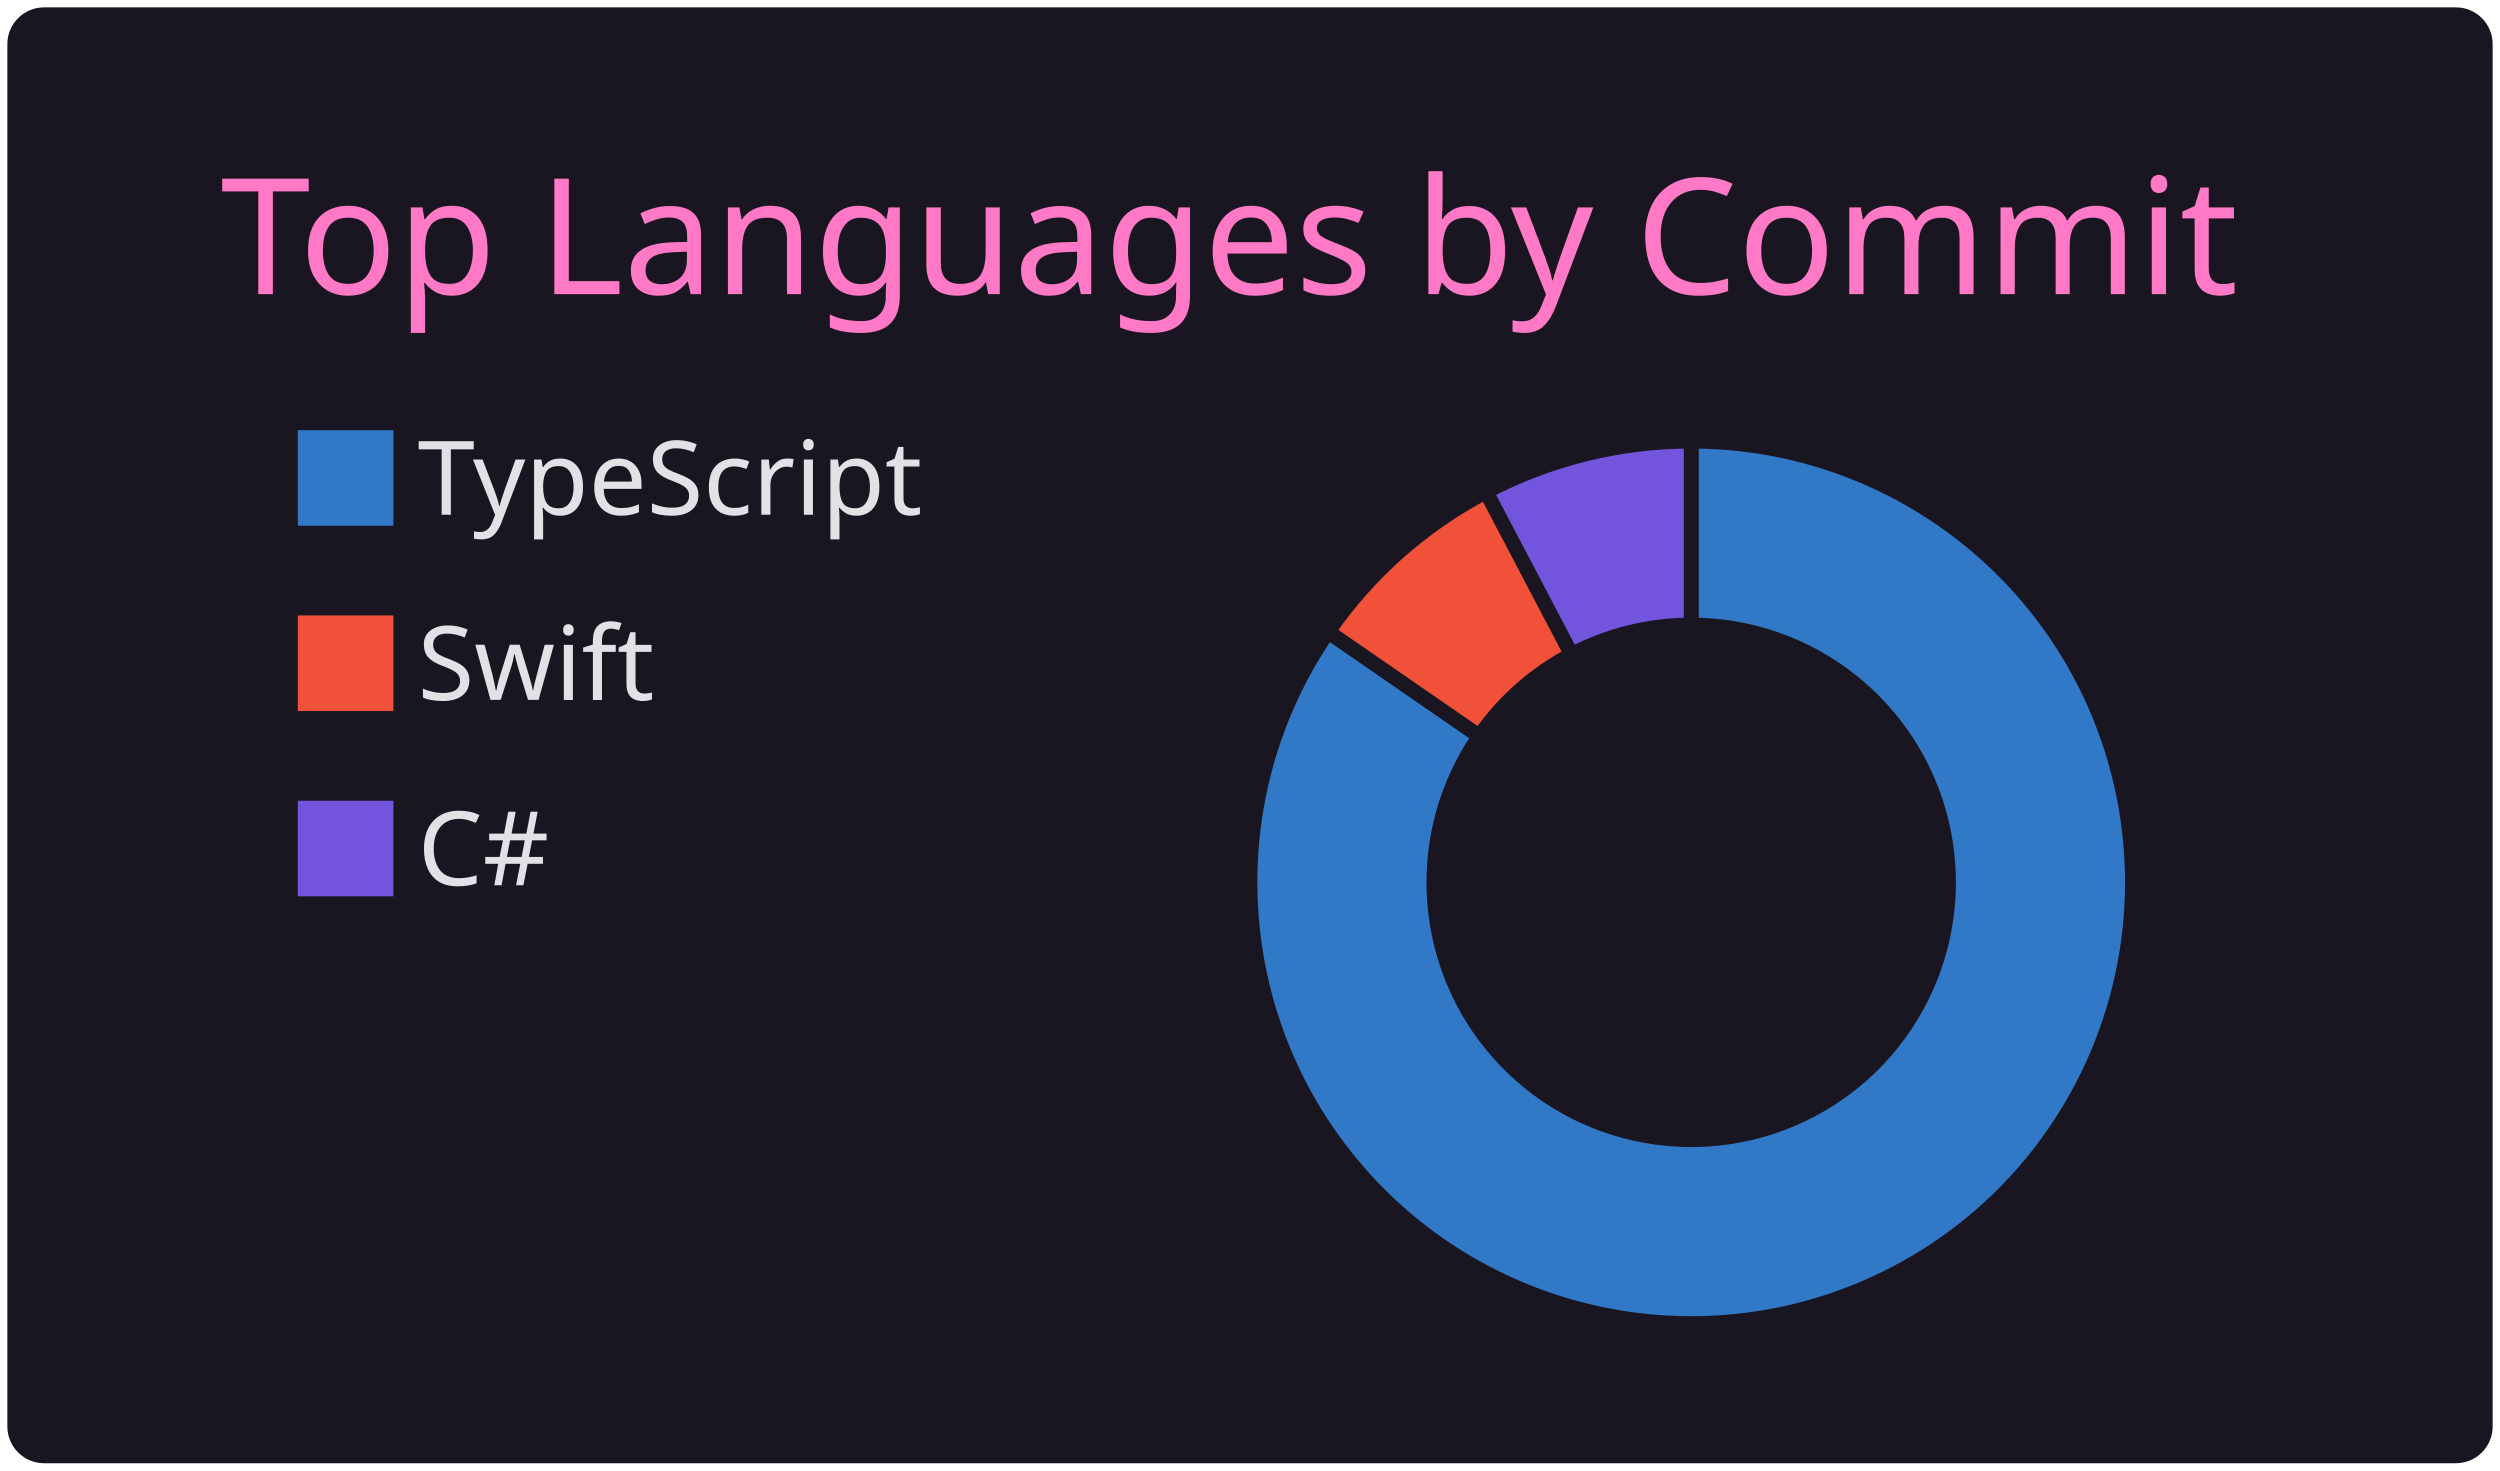
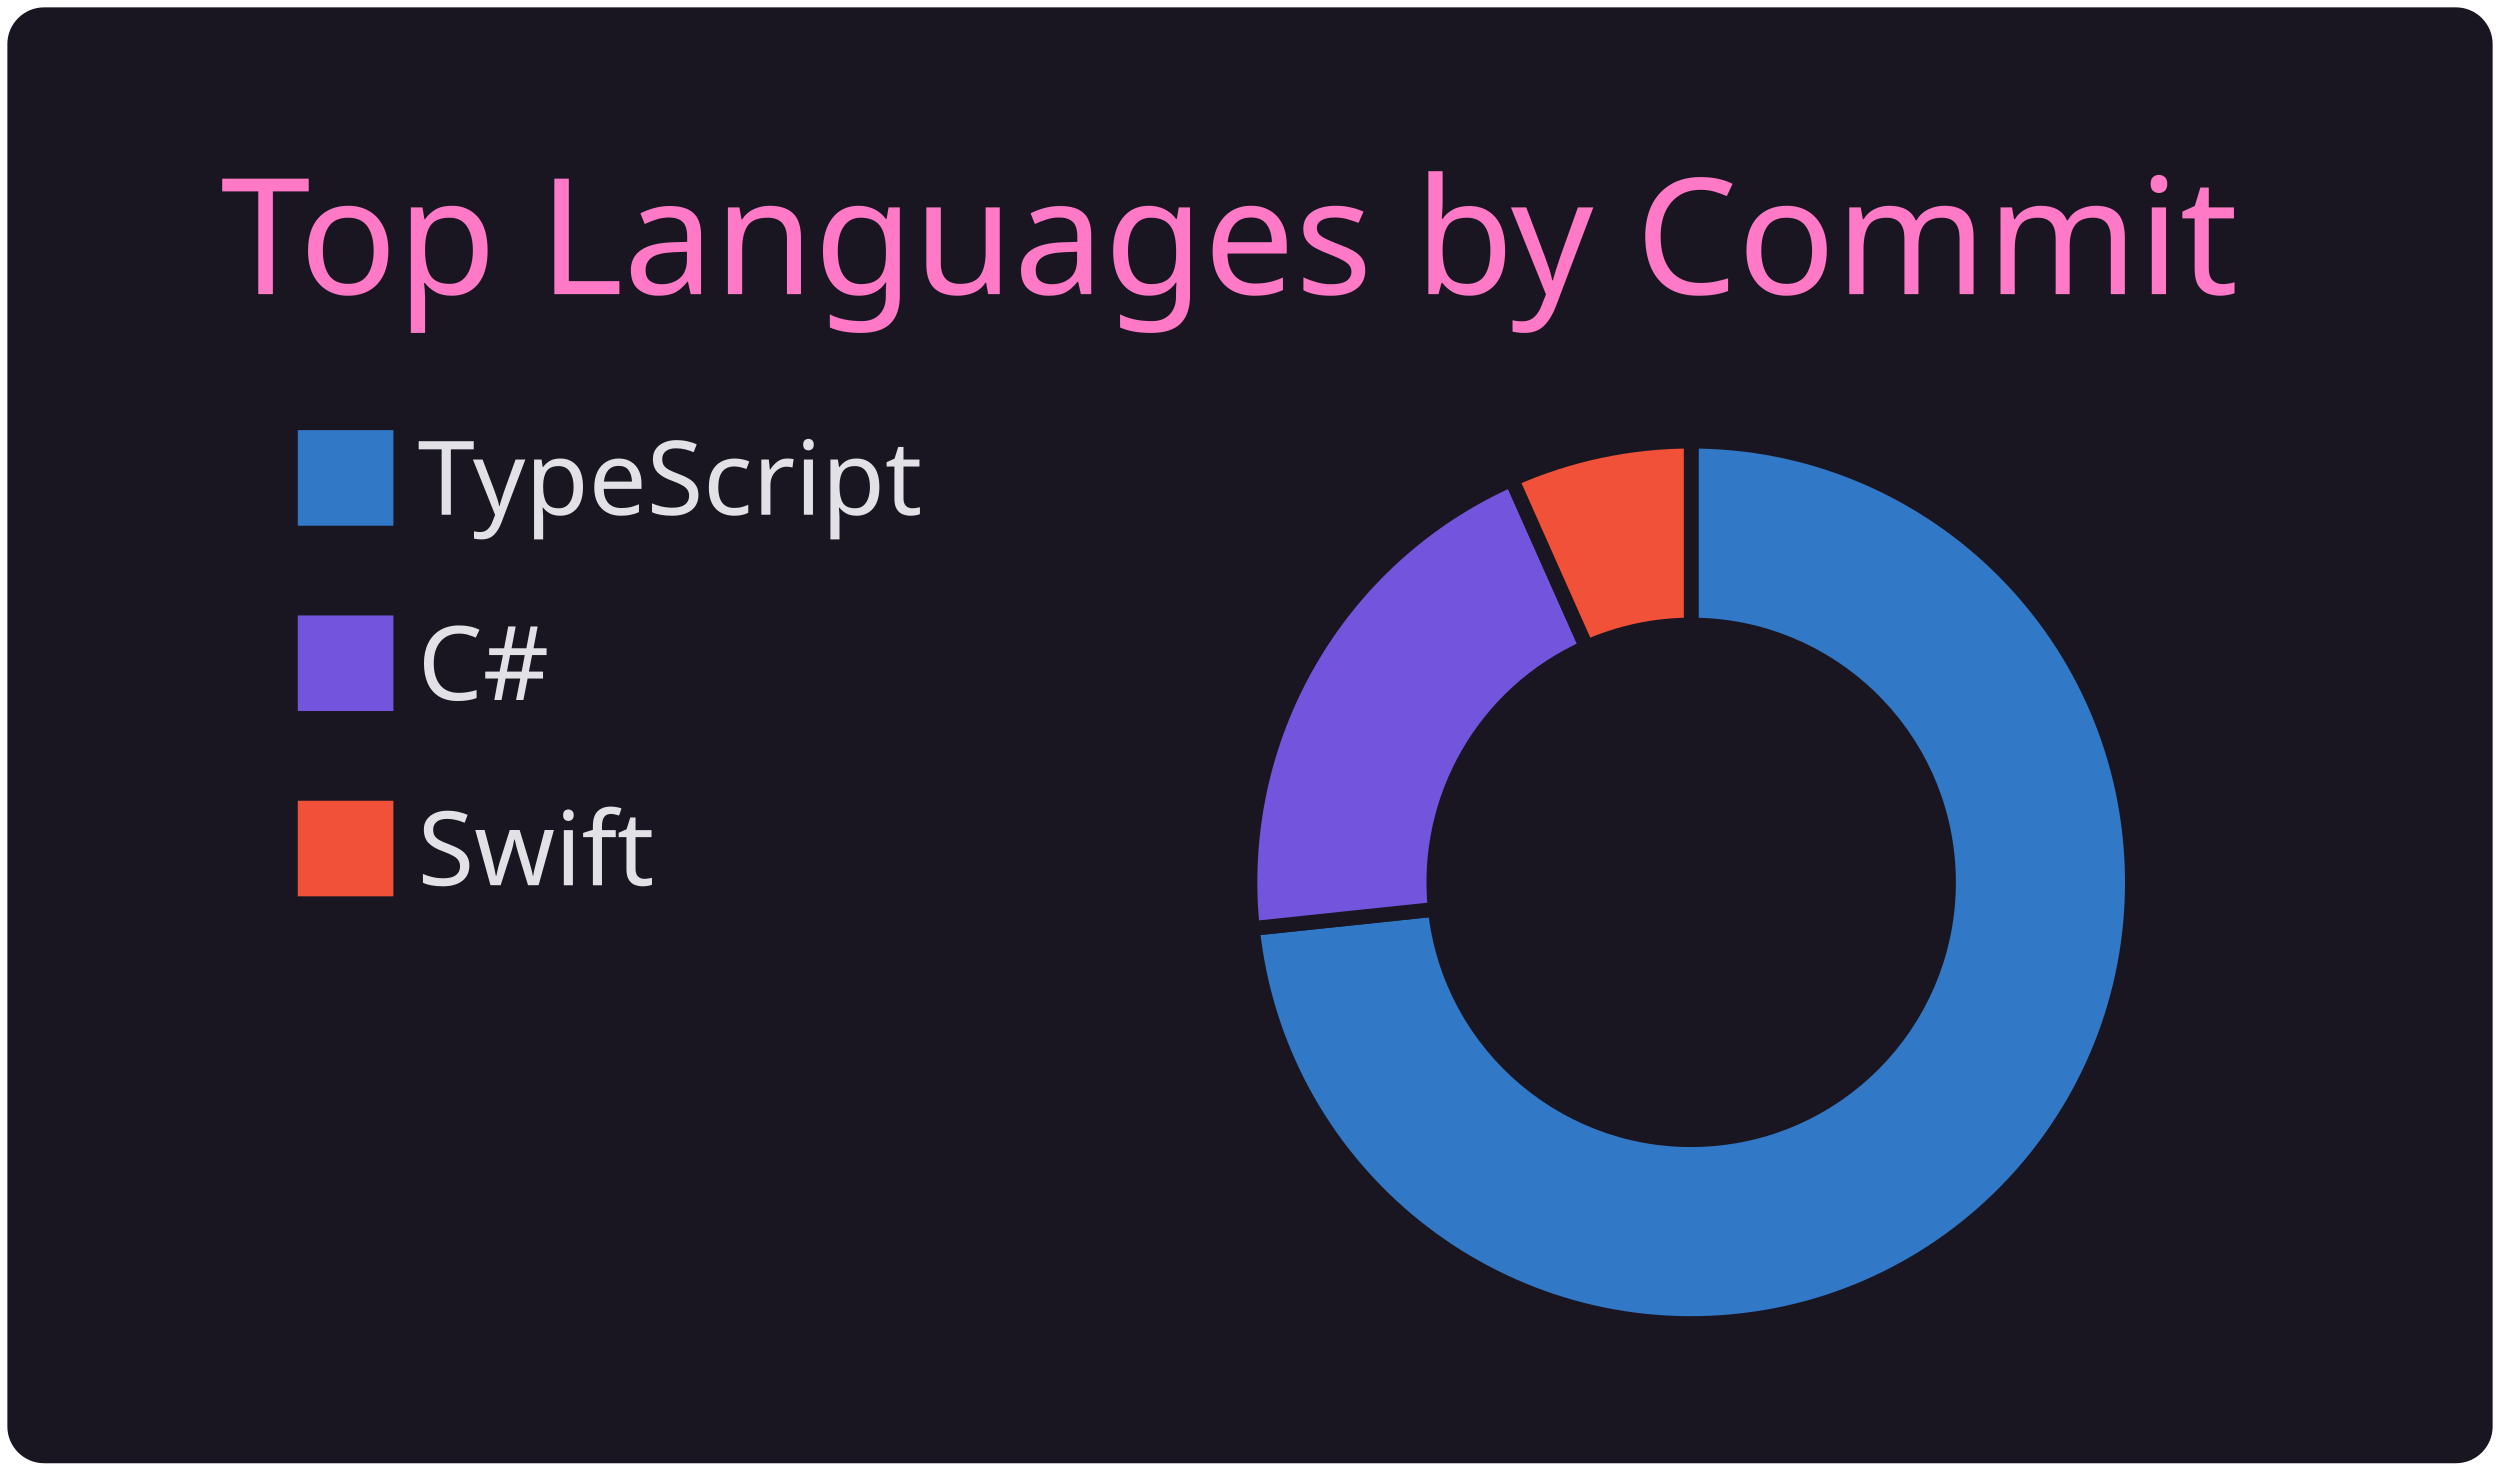
<svg xmlns="http://www.w3.org/2000/svg" width="340" height="200" viewBox="0 0 340 200">
  <style>* {
          font-family: 'Segoe UI', Ubuntu, "Helvetica Neue", Sans-Serif
        }</style>
  <g class="gpsc-root">
    <rect x="1" y="1" rx="5" ry="5" height="99%" width="99.412%" stroke="#000000" stroke-width="1" fill="#191622" stroke-opacity="0" />
    <text x="30" y="40" class="gpsc-item" style="--gpsc-i: 0; font-size: 22px; fill: #ff79c6;">Top Languages by Commit</text>
    <g transform="translate(0,40)">
      <g transform="translate(40,0)">
        <rect y="18" width="14" height="14" class="gpsc-item" style="--gpsc-i: 0; stroke-width: 1px;" fill="#3178c6" stroke="#191622" />
-         <rect y="43.2" width="14" height="14" class="gpsc-item" style="--gpsc-i: 1; stroke-width: 1px;" fill="#F05138" stroke="#191622" />
-         <rect y="68.4" width="14" height="14" class="gpsc-item" style="--gpsc-i: 2; stroke-width: 1px;" fill="#7355dd" stroke="#191622" />
+         <rect y="43.2" width="14" height="14" class="gpsc-item" style="--gpsc-i: 1; stroke-width: 1px;" fill="#7355dd" stroke="#191622" />
+         <rect y="68.4" width="14" height="14" class="gpsc-item" style="--gpsc-i: 2; stroke-width: 1px;" fill="#F05138" stroke="#191622" />
        <text x="16.8" y="30" class="gpsc-item" style="--gpsc-i: 0; fill: #e1e1e6; font-size: 14px;">TypeScript</text>
-         <text x="16.8" y="55.2" class="gpsc-item" style="--gpsc-i: 1; fill: #e1e1e6; font-size: 14px;">Swift</text>
-         <text x="16.8" y="80.4" class="gpsc-item" style="--gpsc-i: 2; fill: #e1e1e6; font-size: 14px;">C#</text>
+         <text x="16.8" y="55.2" class="gpsc-item" style="--gpsc-i: 1; fill: #e1e1e6; font-size: 14px;">C#</text>
+         <text x="16.8" y="80.4" class="gpsc-item" style="--gpsc-i: 2; fill: #e1e1e6; font-size: 14px;">Swift</text>
      </g>
      <g transform="translate( 230, 80 )">
        <g class="arc" style="--gpsc-i: 0;">
-           <path d="M3.67394039744206e-15,-60A60,60,0,1,1,-49.379,-34.084L-28.804,-19.882A35,35,0,1,0,2.1431318985078682e-15,-35Z" style="fill: #3178c6; stroke-width: 2px;" stroke="#191622" />
+           <path d="M3.67394039744206e-15,-60A60,60,0,1,1,-59.671,6.272L-34.808,3.658A35,35,0,1,0,2.1431318985078682e-15,-35Z" style="fill: #3178c6; stroke-width: 2px;" stroke="#191622" />
        </g>
        <g class="arc" style="--gpsc-i: 1;">
-           <path d="M-49.379,-34.084A60,60,0,0,1,-27.883,-53.127L-16.265,-30.991A35,35,0,0,0,-28.804,-19.882Z" style="fill: #F05138; stroke-width: 2px;" stroke="#191622" />
+           <path d="M-59.671,6.272A60,60,0,0,1,-24.404,-54.813L-14.236,-31.974A35,35,0,0,0,-34.808,3.658Z" style="fill: #7355dd; stroke-width: 2px;" stroke="#191622" />
        </g>
        <g class="arc" style="--gpsc-i: 2;">
-           <path d="M-27.883,-53.127A60,60,0,0,1,-6.431252637433369e-14,-60L-3.7515640385027985e-14,-35A35,35,0,0,0,-16.265,-30.991Z" style="fill: #7355dd; stroke-width: 2px;" stroke="#191622" />
+           <path d="M-24.404,-54.813A60,60,0,0,1,-6.431252637433369e-14,-60L-3.7515640385027985e-14,-35A35,35,0,0,0,-14.236,-31.974Z" style="fill: #F05138; stroke-width: 2px;" stroke="#191622" />
        </g>
      </g>
    </g>
  </g>
</svg>
